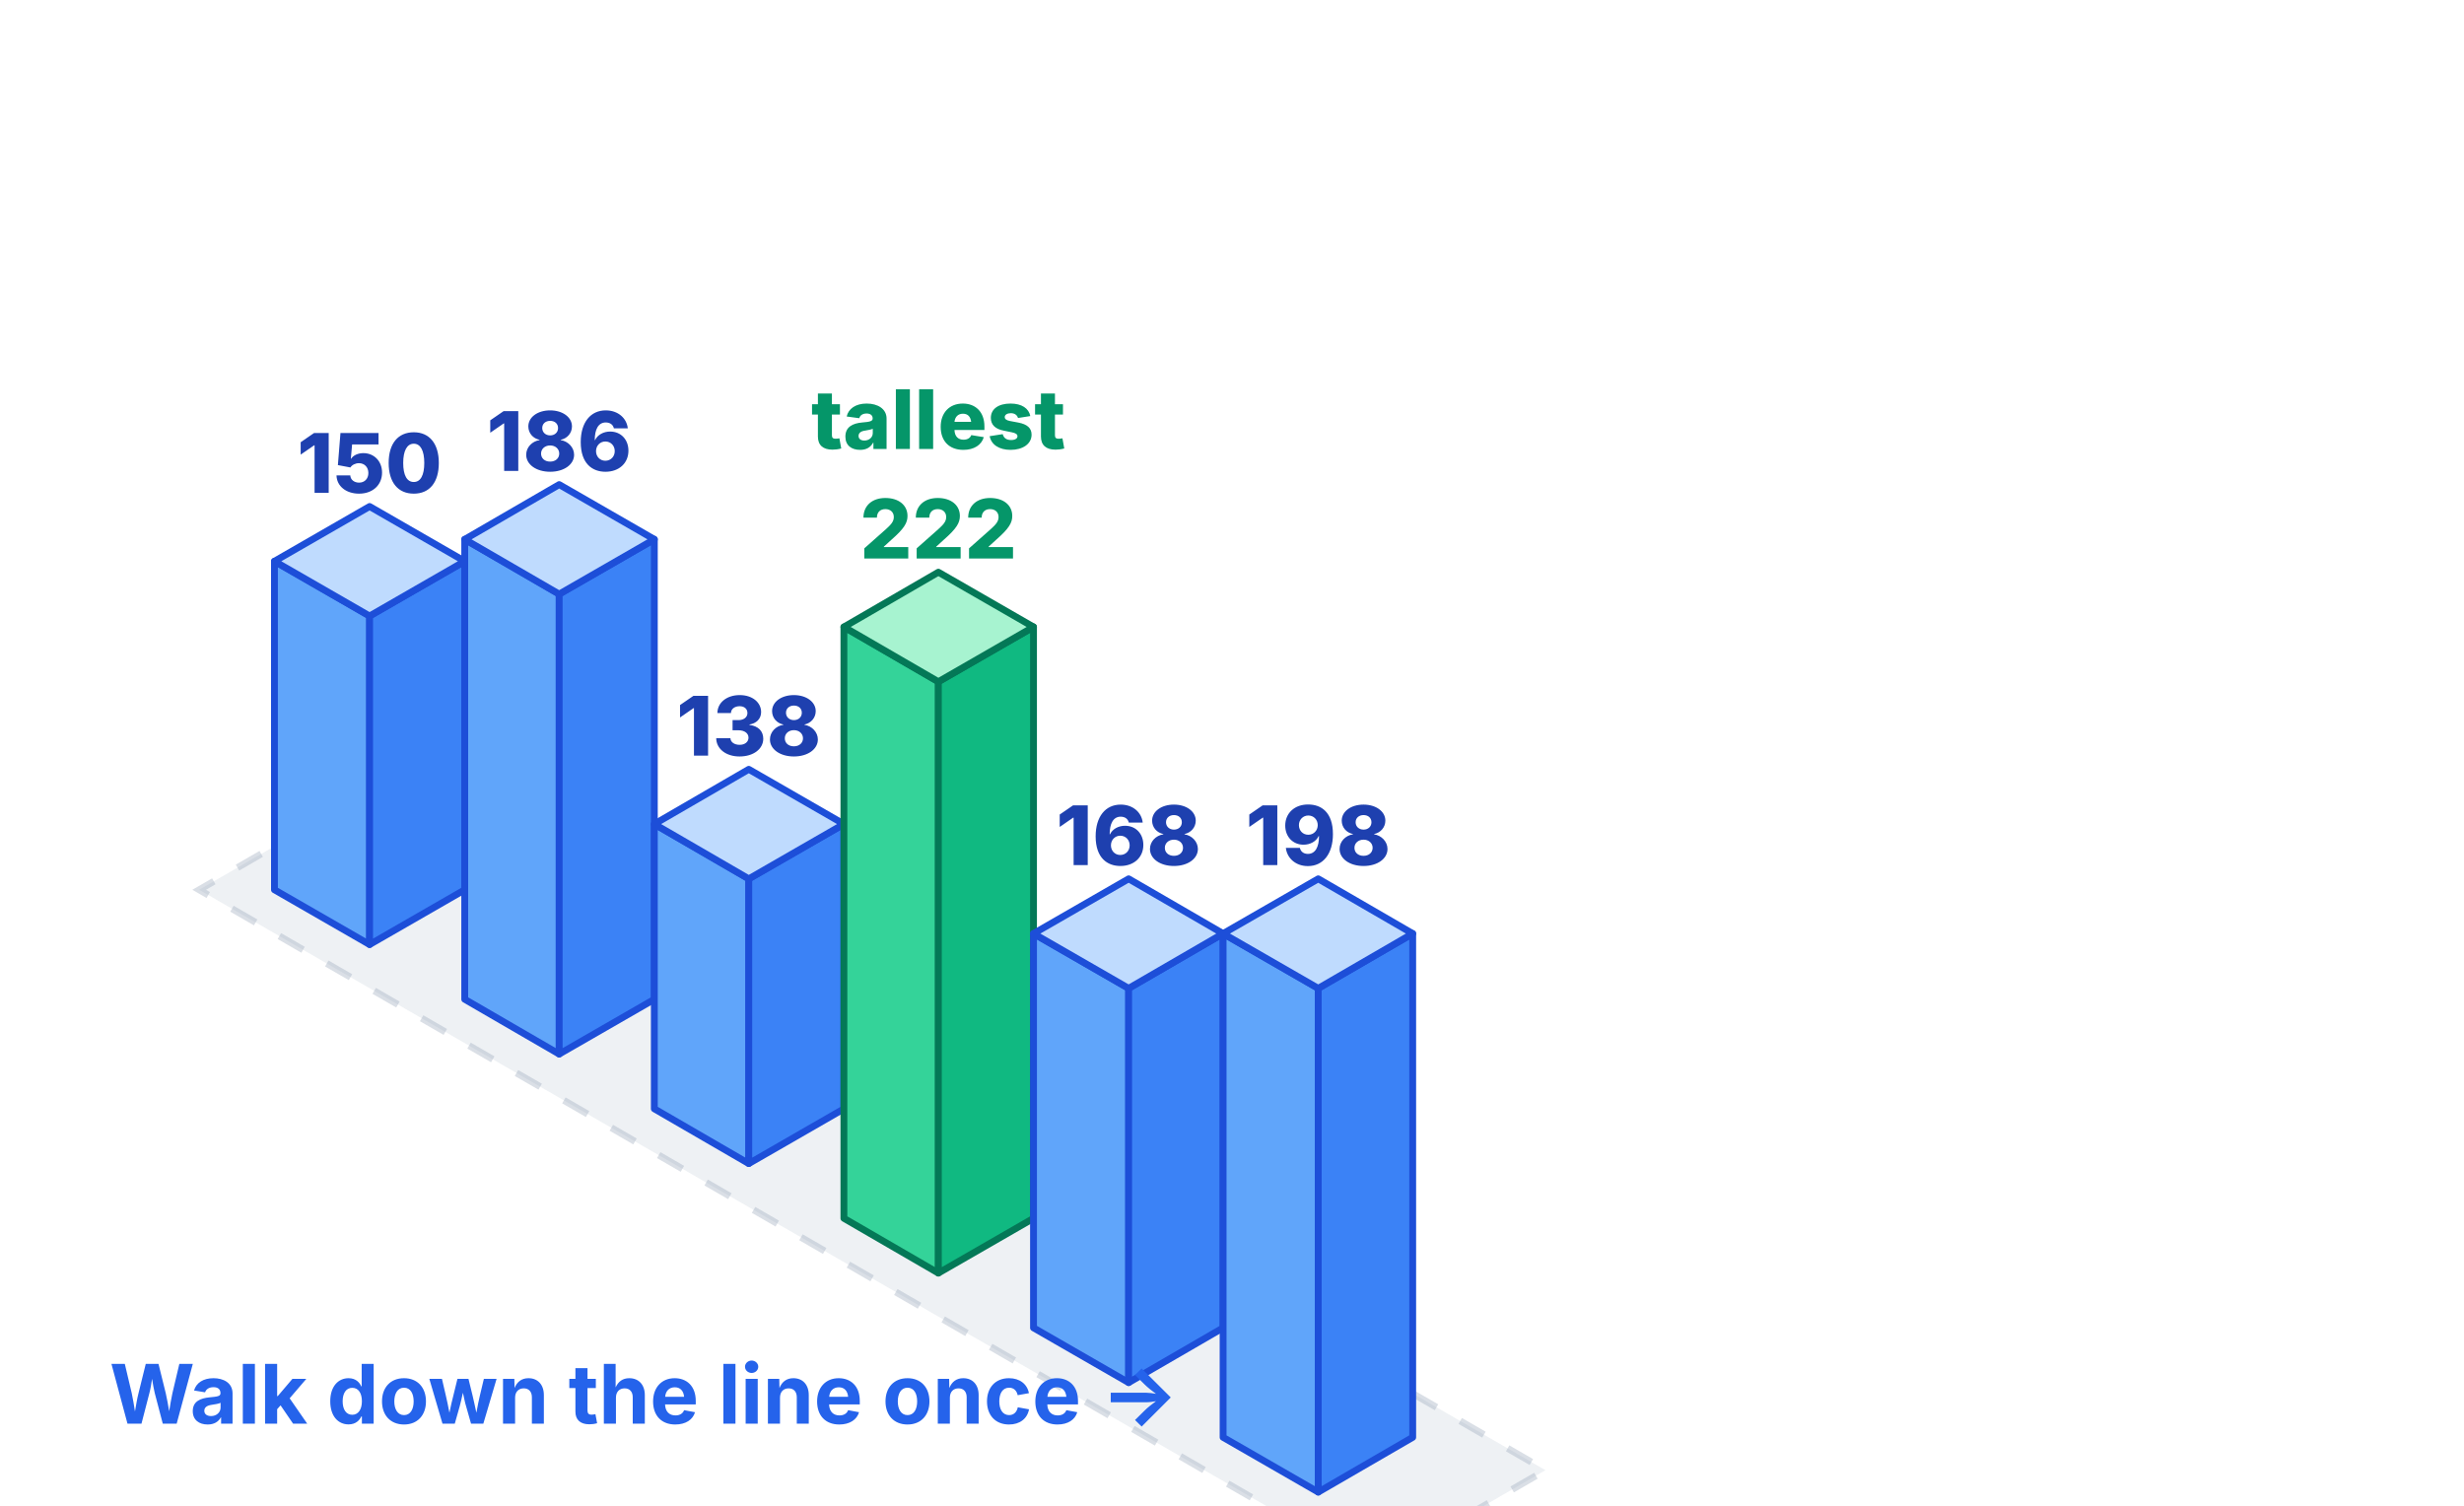
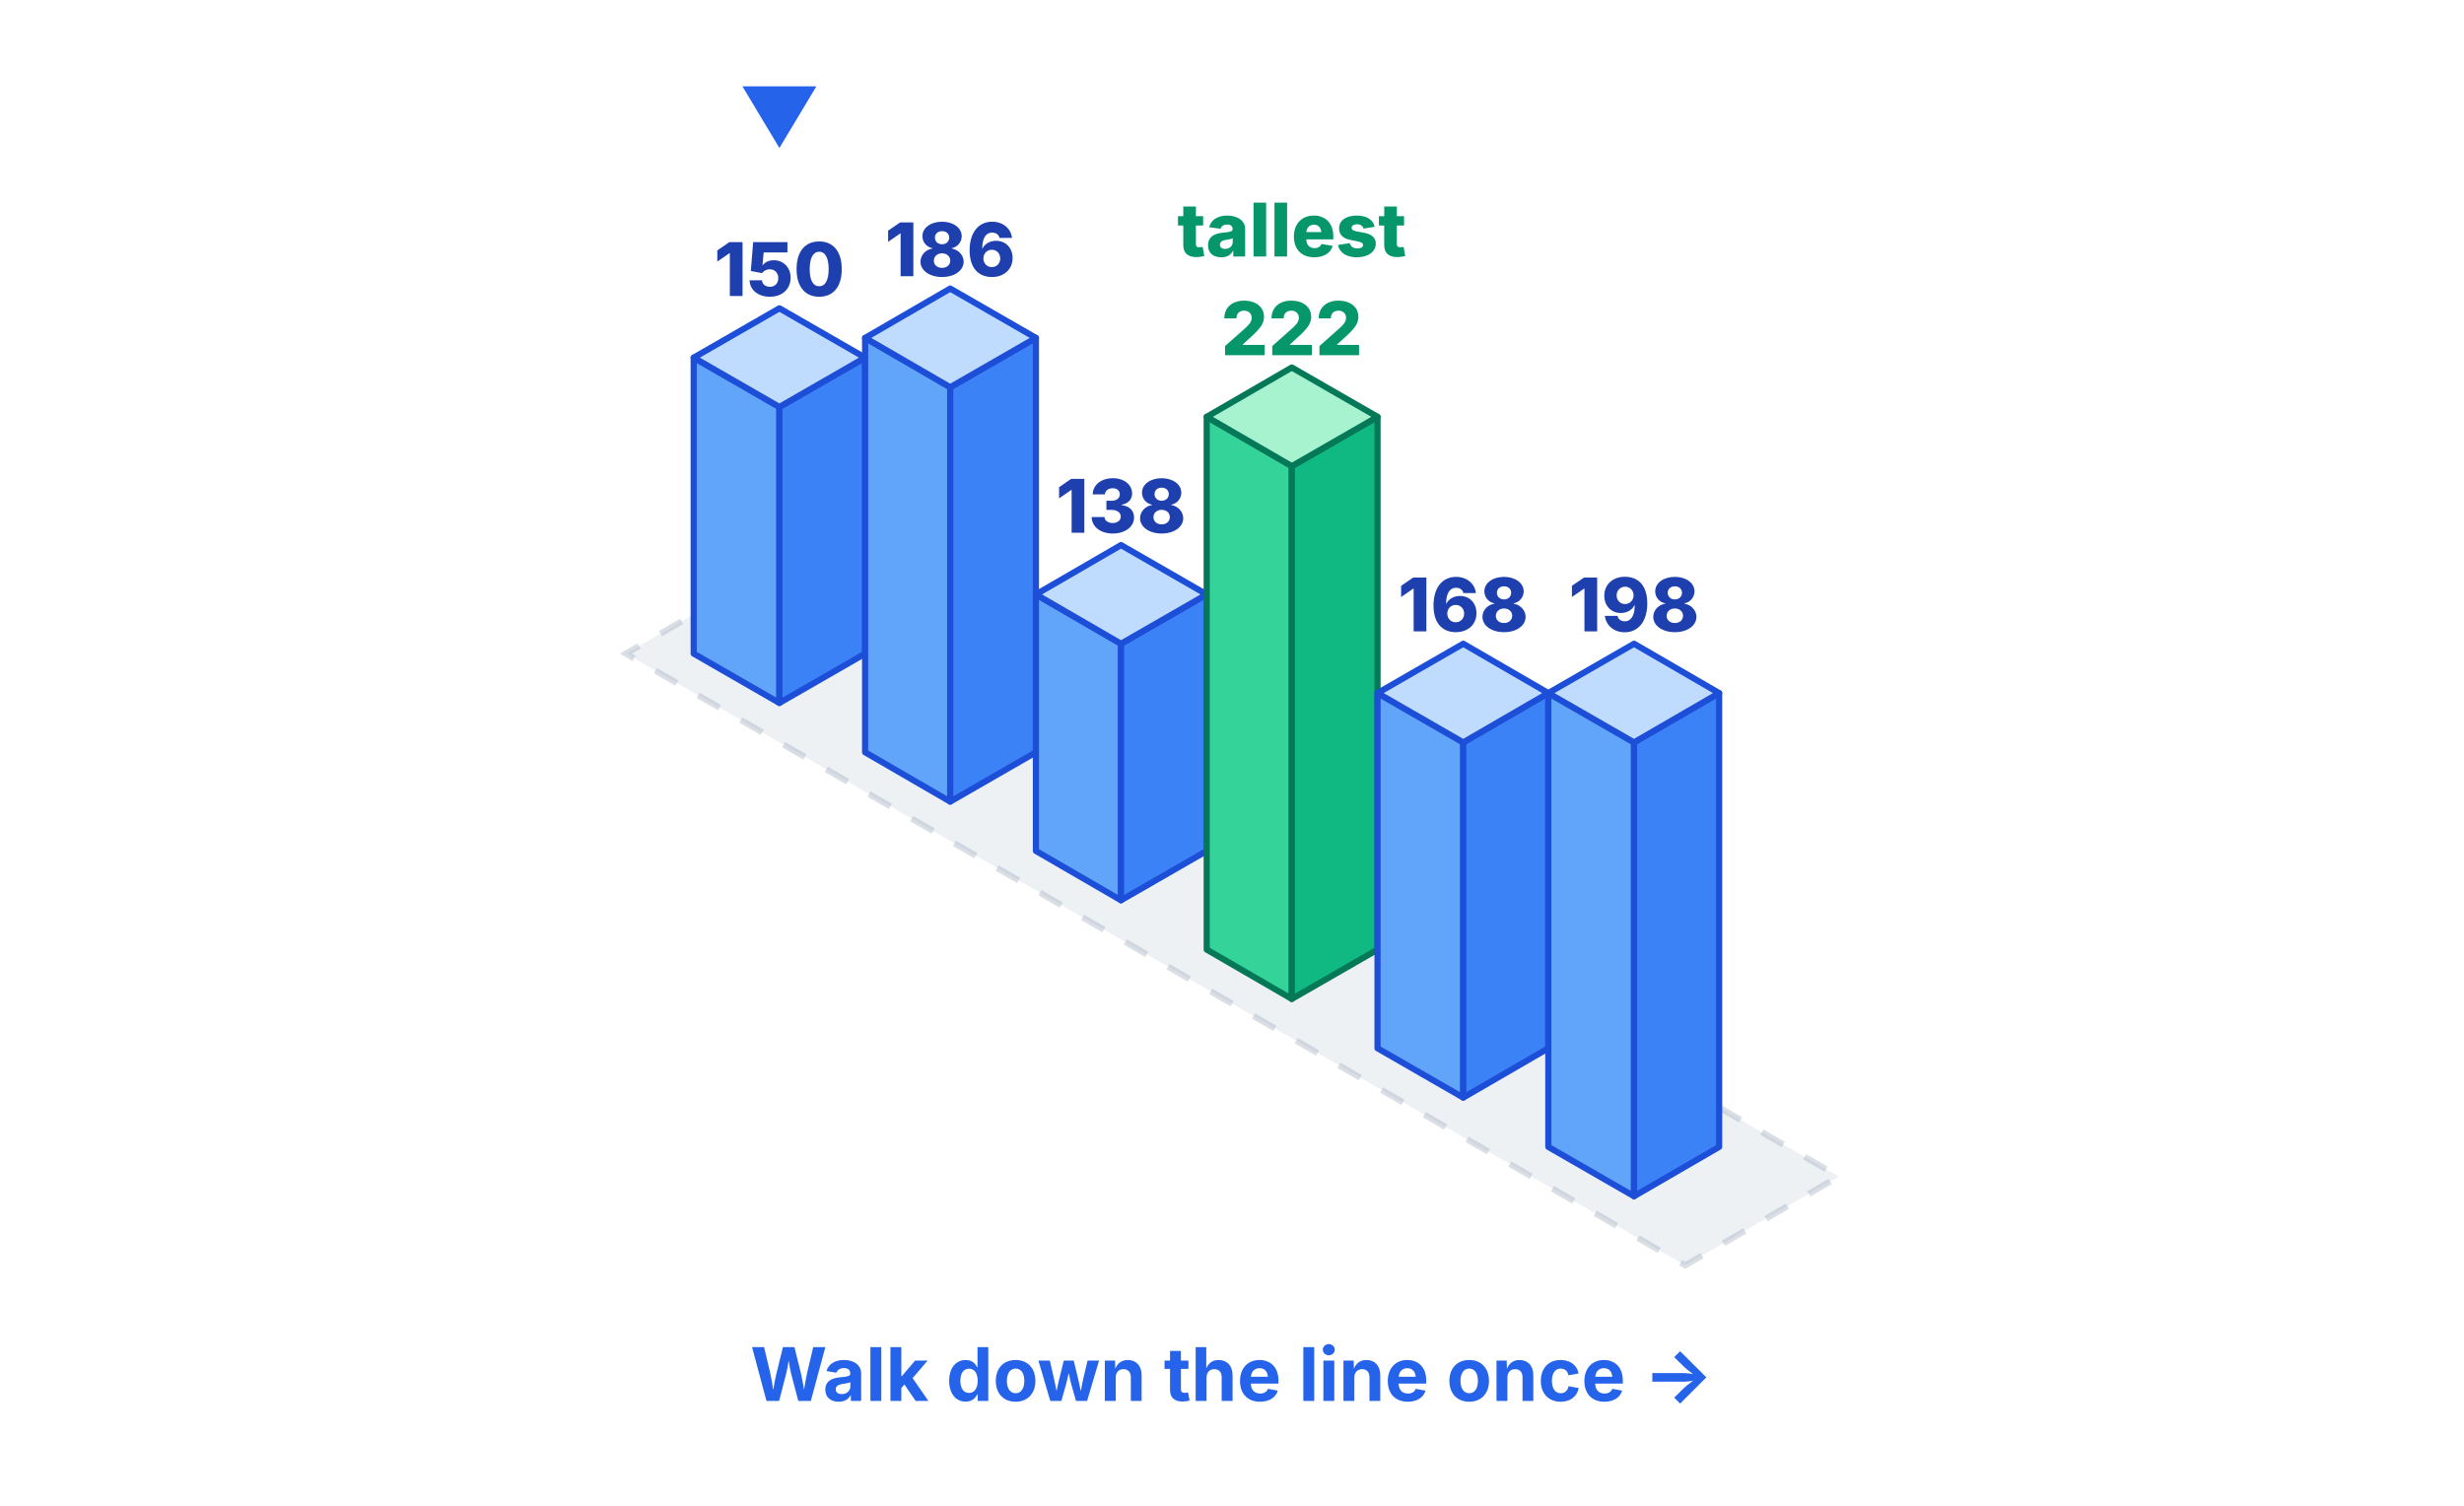
- <svg xmlns="http://www.w3.org/2000/svg" viewBox="0 0 360 220" width="360" height="220" role="img" aria-label="Find the tallest: walk down the line once and remember the tallest so far">
-   <polygon points="54.0,115.6 225.8,214.8 200.9,229.2 29.1,130.0" fill="#94A3B8" fill-opacity="0.16" stroke="#94A3B8" stroke-opacity="0.35" stroke-dasharray="4 4" />
-   <g>
-     <polygon points="40.1,130.0 54.0,138.0 54.0,90.0 40.1,82.0" fill="#60A5FA" stroke="#1D4ED8" stroke-width="1" stroke-linejoin="round" />
-     <polygon points="67.9,130.0 54.0,138.0 54.0,90.0 67.9,82.0" fill="#3B82F6" stroke="#1D4ED8" stroke-width="1" stroke-linejoin="round" />
-     <polygon points="54.0,74.0 67.9,82.0 54.0,90.0 40.1,82.0" fill="#BFDBFE" stroke="#1D4ED8" stroke-width="1" stroke-linejoin="round" />
+ <svg xmlns="http://www.w3.org/2000/svg" viewBox="-126.4 -98.0 399.6 244.2" width="360" height="220" role="img" aria-label="Find the tallest: walk down the line once and remember the tallest so far">
+   <style>
+ g,line,polygon,text,rect{transform-box:fill-box}
+ @media (prefers-reduced-motion: reduce){*{animation:none!important}}
+ .pillar{animation:rise 6s ease-out infinite;transform-origin:50% 100%}
+ 
+ .lbl{animation:lbl 6s ease-out infinite}
+ @keyframes lbl{0%,8%{opacity:0}14%,92%{opacity:1}100%{opacity:0}}
+ @keyframes rise{0%{transform:scaleY(.05);opacity:0}12%,92%{transform:scaleY(1);opacity:1}100%{transform:scaleY(1);opacity:0}}
+ .ptr{animation:ptr 6s ease-in-out infinite}
+ @keyframes ptr{0%,24%{opacity:0;transform:translate(0,0)}28%{opacity:1}30%{transform:translate(0.0px,0.0px)}39%{transform:translate(27.7px,-3.2px)}48%{transform:translate(55.4px,38.4px)}57%{transform:translate(83.1px,9.6px)}66%{transform:translate(110.9px,54.4px)}75%{transform:translate(138.6px,54.4px)}88%{opacity:1;transform:translate(138.6px,54.4px)}100%{opacity:0}}
+ .crown{animation:crown 6s ease-in-out infinite}
+ @keyframes crown{0%,58%{opacity:0}64%,92%{opacity:1}100%{opacity:0}}</style>
+   <polygon points="0.0,-6.4 171.8,92.8 146.9,107.2 -24.9,8.0" fill="#94A3B8" fill-opacity="0.16" stroke="#94A3B8" stroke-opacity="0.35" stroke-dasharray="4 4" />
+   <g class="pillar" style="animation-delay:0.00s">
+     <g>
+       <polygon points="-13.9,8.0 0.0,16.0 0.0,-32.0 -13.9,-40.0" fill="#60A5FA" stroke="#1D4ED8" stroke-width="1" stroke-linejoin="round" />
+       <polygon points="13.9,8.0 0.0,16.0 0.0,-32.0 13.9,-40.0" fill="#3B82F6" stroke="#1D4ED8" stroke-width="1" stroke-linejoin="round" />
+       <polygon points="0.0,-48.0 13.9,-40.0 0.0,-32.0 -13.9,-40.0" fill="#BFDBFE" stroke="#1D4ED8" stroke-width="1" stroke-linejoin="round" />
+     </g>
  </g>
-   <g>
-     <polygon points="67.9,146.0 81.7,154.0 81.7,86.8 67.9,78.8" fill="#60A5FA" stroke="#1D4ED8" stroke-width="1" stroke-linejoin="round" />
-     <polygon points="95.6,146.0 81.7,154.0 81.7,86.8 95.6,78.8" fill="#3B82F6" stroke="#1D4ED8" stroke-width="1" stroke-linejoin="round" />
-     <polygon points="81.7,70.8 95.6,78.8 81.7,86.8 67.9,78.8" fill="#BFDBFE" stroke="#1D4ED8" stroke-width="1" stroke-linejoin="round" />
+   <g class="pillar" style="animation-delay:0.12s">
+     <g>
+       <polygon points="13.9,24.0 27.7,32.0 27.7,-35.2 13.9,-43.2" fill="#60A5FA" stroke="#1D4ED8" stroke-width="1" stroke-linejoin="round" />
+       <polygon points="41.6,24.0 27.7,32.0 27.7,-35.2 41.6,-43.2" fill="#3B82F6" stroke="#1D4ED8" stroke-width="1" stroke-linejoin="round" />
+       <polygon points="27.7,-51.2 41.6,-43.2 27.7,-35.2 13.9,-43.2" fill="#BFDBFE" stroke="#1D4ED8" stroke-width="1" stroke-linejoin="round" />
+     </g>
  </g>
-   <g>
-     <polygon points="95.6,162.0 109.4,170.0 109.4,128.4 95.6,120.4" fill="#60A5FA" stroke="#1D4ED8" stroke-width="1" stroke-linejoin="round" />
-     <polygon points="123.3,162.0 109.4,170.0 109.4,128.4 123.3,120.4" fill="#3B82F6" stroke="#1D4ED8" stroke-width="1" stroke-linejoin="round" />
-     <polygon points="109.4,112.4 123.3,120.4 109.4,128.4 95.6,120.4" fill="#BFDBFE" stroke="#1D4ED8" stroke-width="1" stroke-linejoin="round" />
+   <g class="pillar" style="animation-delay:0.24s">
+     <g>
+       <polygon points="41.6,40.0 55.4,48.0 55.4,6.4 41.6,-1.6" fill="#60A5FA" stroke="#1D4ED8" stroke-width="1" stroke-linejoin="round" />
+       <polygon points="69.3,40.0 55.4,48.0 55.4,6.4 69.3,-1.6" fill="#3B82F6" stroke="#1D4ED8" stroke-width="1" stroke-linejoin="round" />
+       <polygon points="55.4,-9.6 69.3,-1.6 55.4,6.4 41.6,-1.6" fill="#BFDBFE" stroke="#1D4ED8" stroke-width="1" stroke-linejoin="round" />
+     </g>
  </g>
-   <g>
-     <polygon points="123.3,178.0 137.1,186.0 137.1,99.6 123.3,91.6" fill="#34D399" stroke="#047857" stroke-width="1" stroke-linejoin="round" />
-     <polygon points="151.0,178.0 137.1,186.0 137.1,99.6 151.0,91.6" fill="#10B981" stroke="#047857" stroke-width="1" stroke-linejoin="round" />
-     <polygon points="137.1,83.6 151.0,91.6 137.1,99.6 123.3,91.6" fill="#A7F3D0" stroke="#047857" stroke-width="1" stroke-linejoin="round" />
+   <g class="pillar best" style="animation-delay:0.36s">
+     <g>
+       <polygon points="69.3,56.0 83.1,64.0 83.1,-22.4 69.3,-30.4" fill="#34D399" stroke="#047857" stroke-width="1" stroke-linejoin="round" />
+       <polygon points="97.0,56.0 83.1,64.0 83.1,-22.4 97.0,-30.4" fill="#10B981" stroke="#047857" stroke-width="1" stroke-linejoin="round" />
+       <polygon points="83.1,-38.4 97.0,-30.4 83.1,-22.4 69.3,-30.4" fill="#A7F3D0" stroke="#047857" stroke-width="1" stroke-linejoin="round" />
+     </g>
  </g>
-   <g>
-     <polygon points="151.0,194.0 164.9,202.0 164.9,144.4 151.0,136.4" fill="#60A5FA" stroke="#1D4ED8" stroke-width="1" stroke-linejoin="round" />
-     <polygon points="178.7,194.0 164.9,202.0 164.9,144.4 178.7,136.4" fill="#3B82F6" stroke="#1D4ED8" stroke-width="1" stroke-linejoin="round" />
-     <polygon points="164.9,128.4 178.7,136.4 164.9,144.4 151.0,136.4" fill="#BFDBFE" stroke="#1D4ED8" stroke-width="1" stroke-linejoin="round" />
+   <g class="pillar" style="animation-delay:0.48s">
+     <g>
+       <polygon points="97.0,72.0 110.9,80.0 110.9,22.4 97.0,14.4" fill="#60A5FA" stroke="#1D4ED8" stroke-width="1" stroke-linejoin="round" />
+       <polygon points="124.7,72.0 110.9,80.0 110.9,22.4 124.7,14.4" fill="#3B82F6" stroke="#1D4ED8" stroke-width="1" stroke-linejoin="round" />
+       <polygon points="110.9,6.4 124.7,14.4 110.9,22.4 97.0,14.4" fill="#BFDBFE" stroke="#1D4ED8" stroke-width="1" stroke-linejoin="round" />
+     </g>
  </g>
-   <g>
-     <polygon points="178.7,210.0 192.6,218.0 192.6,144.4 178.7,136.4" fill="#60A5FA" stroke="#1D4ED8" stroke-width="1" stroke-linejoin="round" />
-     <polygon points="206.4,210.0 192.6,218.0 192.6,144.4 206.4,136.4" fill="#3B82F6" stroke="#1D4ED8" stroke-width="1" stroke-linejoin="round" />
-     <polygon points="192.6,128.4 206.4,136.4 192.6,144.4 178.7,136.4" fill="#BFDBFE" stroke="#1D4ED8" stroke-width="1" stroke-linejoin="round" />
+   <g class="pillar" style="animation-delay:0.60s">
+     <g>
+       <polygon points="124.7,88.0 138.6,96.0 138.6,22.4 124.7,14.4" fill="#60A5FA" stroke="#1D4ED8" stroke-width="1" stroke-linejoin="round" />
+       <polygon points="152.4,88.0 138.6,96.0 138.6,22.4 152.4,14.4" fill="#3B82F6" stroke="#1D4ED8" stroke-width="1" stroke-linejoin="round" />
+       <polygon points="138.6,6.4 152.4,14.4 138.6,22.4 124.7,14.4" fill="#BFDBFE" stroke="#1D4ED8" stroke-width="1" stroke-linejoin="round" />
+     </g>
  </g>
-   <text x="54.0" y="72.0" font-family="Inter, ui-sans-serif, system-ui, -apple-system, Segoe UI, sans-serif" font-size="12" font-weight="800" fill="#1E40AF" text-anchor="middle">150</text>
-   <text x="81.7" y="68.8" font-family="Inter, ui-sans-serif, system-ui, -apple-system, Segoe UI, sans-serif" font-size="12" font-weight="800" fill="#1E40AF" text-anchor="middle">186</text>
-   <text x="109.4" y="110.4" font-family="Inter, ui-sans-serif, system-ui, -apple-system, Segoe UI, sans-serif" font-size="12" font-weight="800" fill="#1E40AF" text-anchor="middle">138</text>
-   <text x="137.1" y="81.6" font-family="Inter, ui-sans-serif, system-ui, -apple-system, Segoe UI, sans-serif" font-size="12" font-weight="800" fill="#059669" text-anchor="middle">222</text>
-   <text x="164.9" y="126.4" font-family="Inter, ui-sans-serif, system-ui, -apple-system, Segoe UI, sans-serif" font-size="12" font-weight="800" fill="#1E40AF" text-anchor="middle">168</text>
-   <text x="192.6" y="126.4" font-family="Inter, ui-sans-serif, system-ui, -apple-system, Segoe UI, sans-serif" font-size="12" font-weight="800" fill="#1E40AF" text-anchor="middle">198</text>
-   <text x="137.1" y="65.6" font-family="Inter, ui-sans-serif, system-ui, -apple-system, Segoe UI, sans-serif" font-size="12" font-weight="800" fill="#059669" text-anchor="middle">tallest</text>
-   <text x="16.0" y="208.0" font-family="Inter, ui-sans-serif, system-ui, -apple-system, Segoe UI, sans-serif" font-size="12" font-weight="700" fill="#2563EB" text-anchor="start">Walk down the line once →</text>
+   <polygon class="ptr" points="-6.0,-84.0 6.0,-84.0 0.0,-74.0" fill="#2563EB" />
+   <text x="0.0" y="-50.0" font-family="Inter, ui-sans-serif, system-ui, -apple-system, Segoe UI, sans-serif" font-size="12" font-weight="800" fill="#1E40AF" text-anchor="middle" class="lbl" style="animation-delay:0.00s">150</text>
+   <text x="27.7" y="-53.2" font-family="Inter, ui-sans-serif, system-ui, -apple-system, Segoe UI, sans-serif" font-size="12" font-weight="800" fill="#1E40AF" text-anchor="middle" class="lbl" style="animation-delay:0.12s">186</text>
+   <text x="55.4" y="-11.6" font-family="Inter, ui-sans-serif, system-ui, -apple-system, Segoe UI, sans-serif" font-size="12" font-weight="800" fill="#1E40AF" text-anchor="middle" class="lbl" style="animation-delay:0.24s">138</text>
+   <text x="83.1" y="-40.4" font-family="Inter, ui-sans-serif, system-ui, -apple-system, Segoe UI, sans-serif" font-size="12" font-weight="800" fill="#059669" text-anchor="middle" class="lbl" style="animation-delay:0.36s">222</text>
+   <text x="110.9" y="4.4" font-family="Inter, ui-sans-serif, system-ui, -apple-system, Segoe UI, sans-serif" font-size="12" font-weight="800" fill="#1E40AF" text-anchor="middle" class="lbl" style="animation-delay:0.48s">168</text>
+   <text x="138.6" y="4.4" font-family="Inter, ui-sans-serif, system-ui, -apple-system, Segoe UI, sans-serif" font-size="12" font-weight="800" fill="#1E40AF" text-anchor="middle" class="lbl" style="animation-delay:0.60s">198</text>
+   <text x="83.1" y="-56.4" font-family="Inter, ui-sans-serif, system-ui, -apple-system, Segoe UI, sans-serif" font-size="12" font-weight="800" fill="#059669" text-anchor="middle" class="crown">tallest</text>
+   <text x="73.4" y="129.2" font-family="Inter, ui-sans-serif, system-ui, -apple-system, Segoe UI, sans-serif" font-size="12" font-weight="700" fill="#2563EB" text-anchor="middle">Walk down the line once →</text>
</svg>
